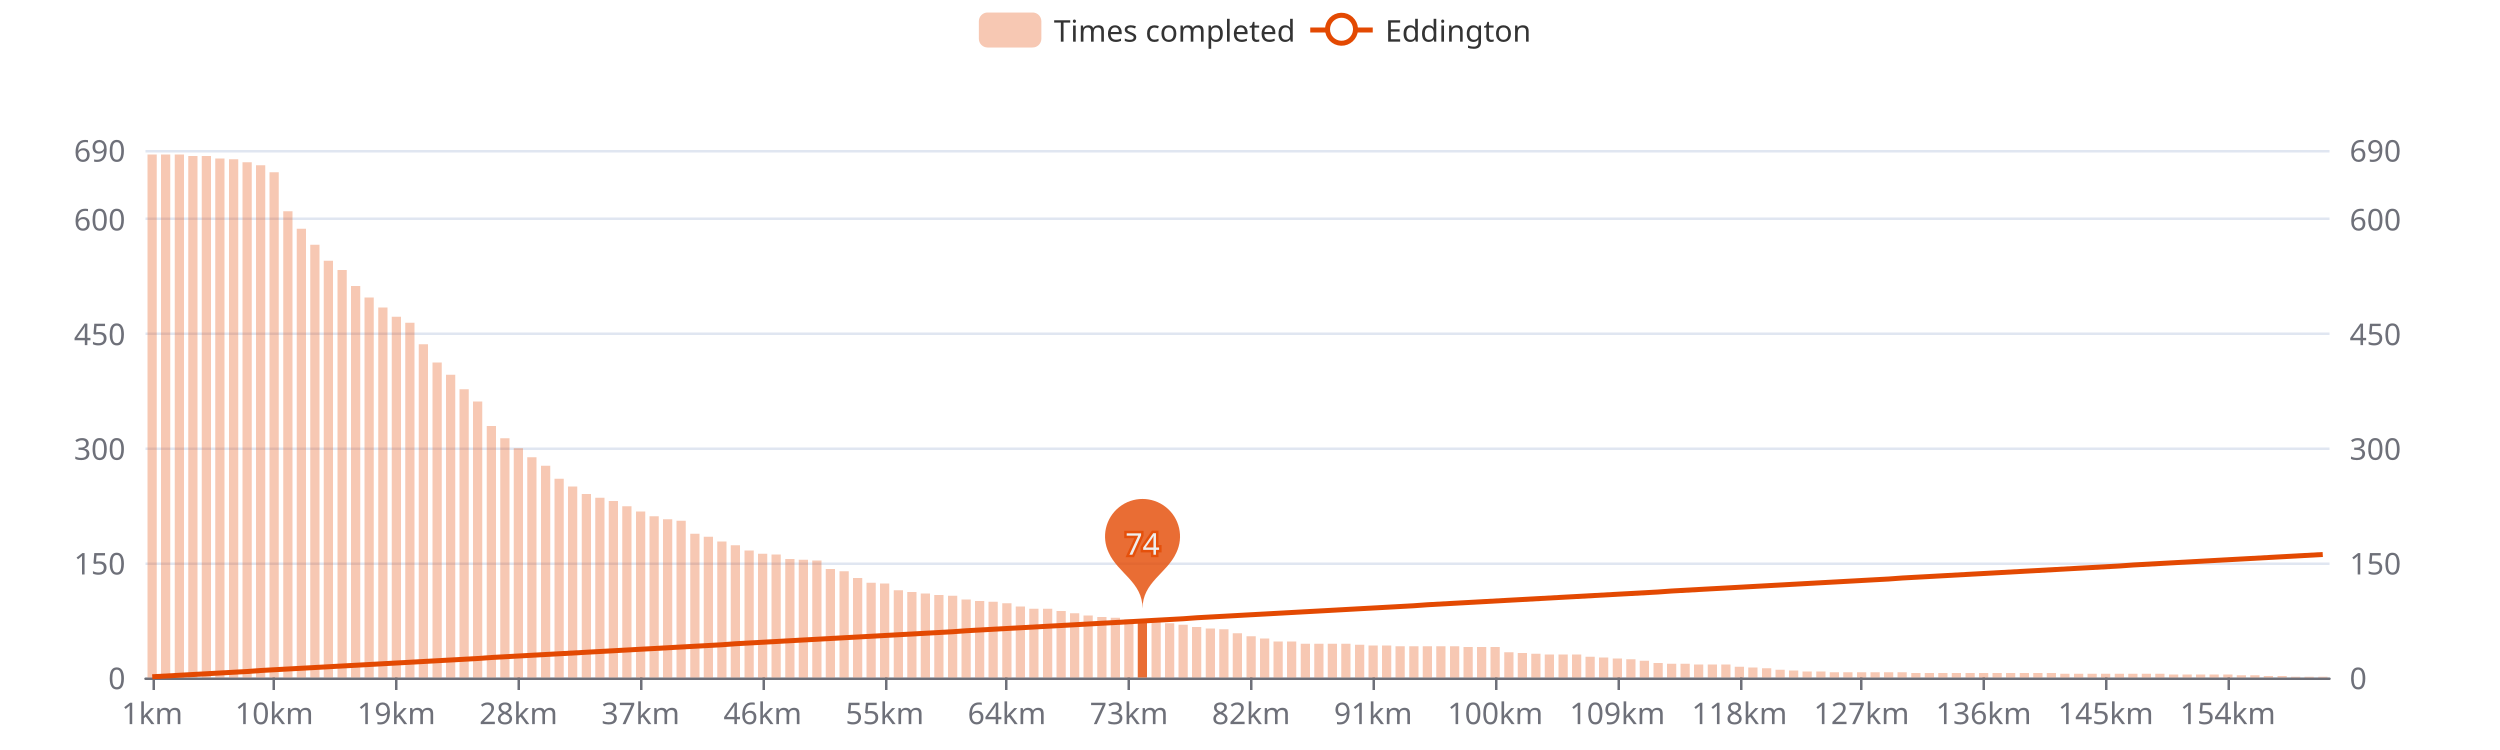
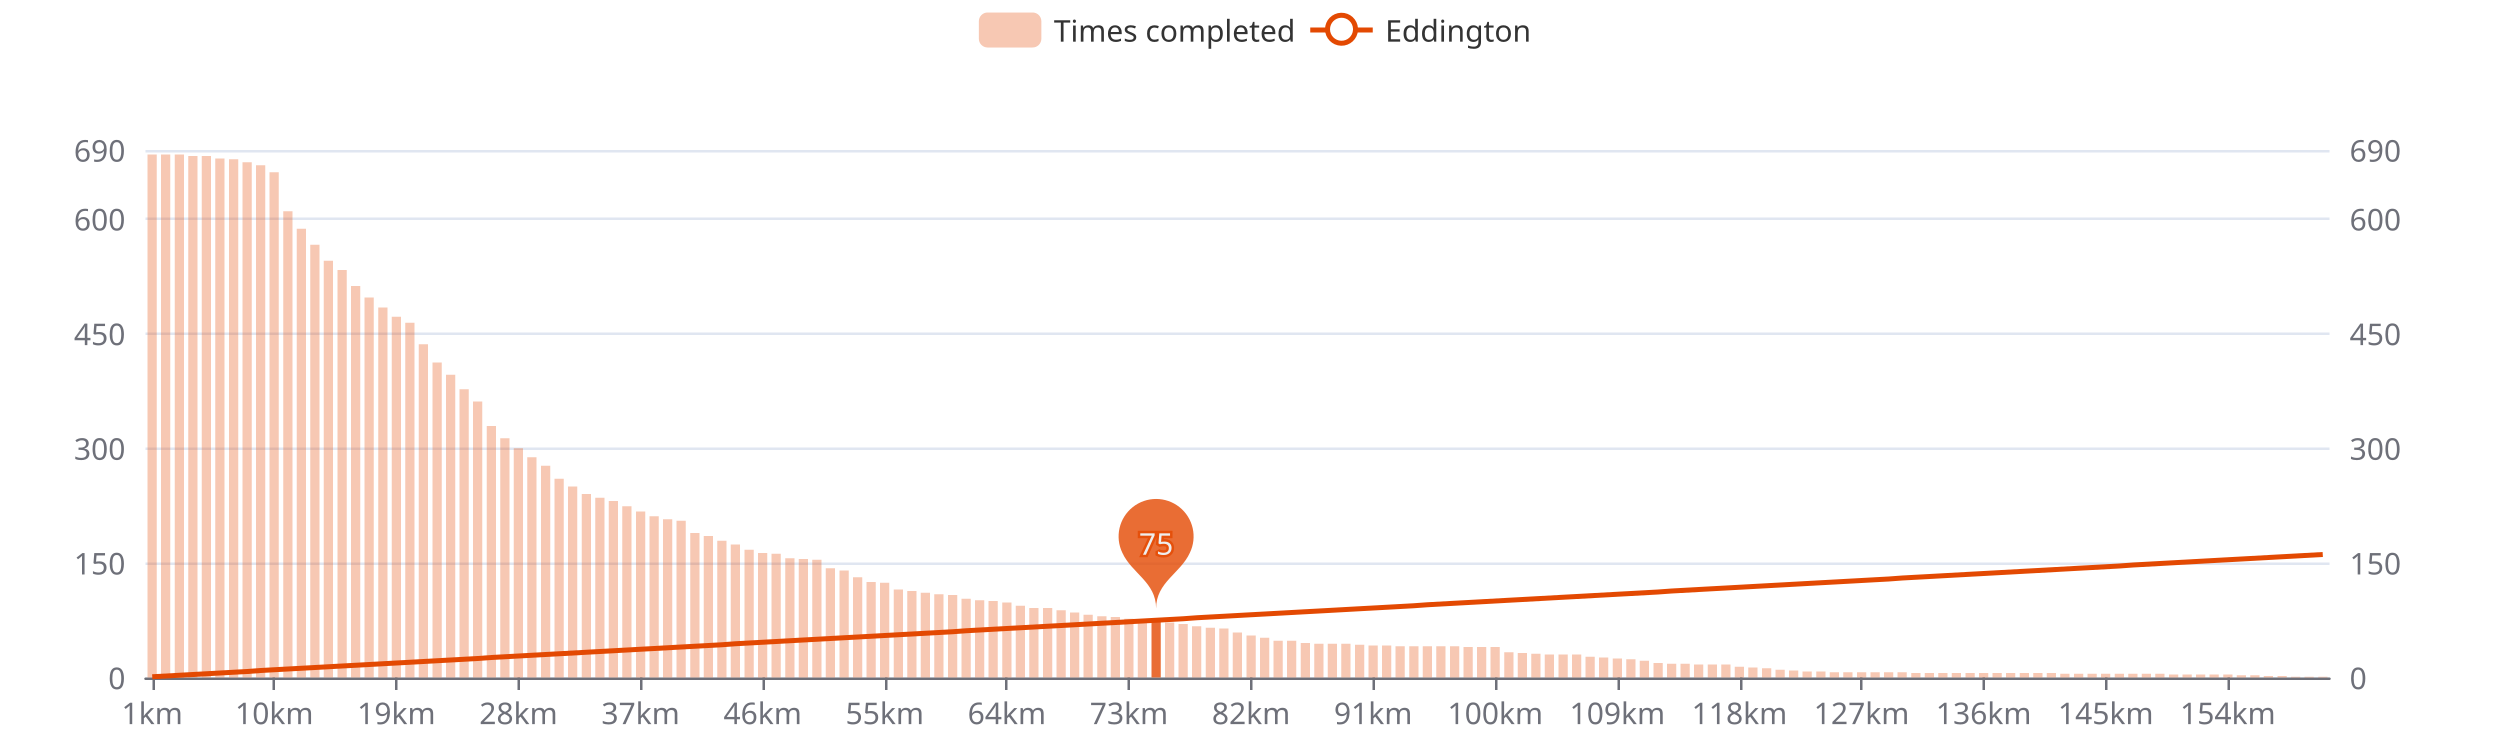
<svg xmlns="http://www.w3.org/2000/svg" width="1000" height="300" version="1.1" baseProfile="full" viewBox="0 0 1000 300">
  <rect width="1000" height="300" x="0" y="0" id="0" fill="#ffffff" />
  <path d="M58.2 271.5L931.8 271.5" fill="none" stroke="#E0E6F1" />
  <path d="M58.2 225.5L931.8 225.5" fill="none" stroke="#E0E6F1" />
  <path d="M58.2 179.5L931.8 179.5" fill="none" stroke="#E0E6F1" />
  <path d="M58.2 133.5L931.8 133.5" fill="none" stroke="#E0E6F1" />
  <path d="M58.2 87.5L931.8 87.5" fill="none" stroke="#E0E6F1" />
  <path d="M58.2 60.5L931.8 60.5" fill="none" stroke="#E0E6F1" />
  <path d="M58.2 271.5L931.8 271.5" fill="none" stroke="#6E7079" stroke-linecap="round" />
  <path d="M61.5 271L61.5 276" fill="none" stroke="#6E7079" />
  <path d="M109.5 271L109.5 276" fill="none" stroke="#6E7079" />
  <path d="M158.5 271L158.5 276" fill="none" stroke="#6E7079" />
  <path d="M207.5 271L207.5 276" fill="none" stroke="#6E7079" />
  <path d="M256.5 271L256.5 276" fill="none" stroke="#6E7079" />
  <path d="M305.5 271L305.5 276" fill="none" stroke="#6E7079" />
  <path d="M354.5 271L354.5 276" fill="none" stroke="#6E7079" />
  <path d="M402.5 271L402.5 276" fill="none" stroke="#6E7079" />
  <path d="M451.5 271L451.5 276" fill="none" stroke="#6E7079" />
  <path d="M500.5 271L500.5 276" fill="none" stroke="#6E7079" />
  <path d="M549.5 271L549.5 276" fill="none" stroke="#6E7079" />
  <path d="M598.5 271L598.5 276" fill="none" stroke="#6E7079" />
  <path d="M647.5 271L647.5 276" fill="none" stroke="#6E7079" />
  <path d="M696.5 271L696.5 276" fill="none" stroke="#6E7079" />
  <path d="M744.5 271L744.5 276" fill="none" stroke="#6E7079" />
  <path d="M793.5 271L793.5 276" fill="none" stroke="#6E7079" />
  <path d="M842.5 271L842.5 276" fill="none" stroke="#6E7079" />
  <path d="M891.5 271L891.5 276" fill="none" stroke="#6E7079" />
  <text dominant-baseline="central" text-anchor="end" style="font-size:12px;font-family:sans-serif;" transform="translate(50.16 271)" fill="#6E7079">0</text>
  <text dominant-baseline="central" text-anchor="end" style="font-size:12px;font-family:sans-serif;" transform="translate(50.16 225.1304)" fill="#6E7079">150</text>
  <text dominant-baseline="central" text-anchor="end" style="font-size:12px;font-family:sans-serif;" transform="translate(50.16 179.2609)" fill="#6E7079">300</text>
  <text dominant-baseline="central" text-anchor="end" style="font-size:12px;font-family:sans-serif;" transform="translate(50.16 133.3913)" fill="#6E7079">450</text>
  <text dominant-baseline="central" text-anchor="end" style="font-size:12px;font-family:sans-serif;" transform="translate(50.16 87.5217)" fill="#6E7079">600</text>
  <text dominant-baseline="central" text-anchor="end" style="font-size:12px;font-family:sans-serif;" transform="translate(50.16 60)" fill="#6E7079">690</text>
  <text dominant-baseline="central" text-anchor="start" style="font-size:12px;font-family:sans-serif;" transform="translate(939.84 271)" fill="#6E7079">0</text>
  <text dominant-baseline="central" text-anchor="start" style="font-size:12px;font-family:sans-serif;" transform="translate(939.84 225.1304)" fill="#6E7079">150</text>
  <text dominant-baseline="central" text-anchor="start" style="font-size:12px;font-family:sans-serif;" transform="translate(939.84 179.2609)" fill="#6E7079">300</text>
  <text dominant-baseline="central" text-anchor="start" style="font-size:12px;font-family:sans-serif;" transform="translate(939.84 133.3913)" fill="#6E7079">450</text>
  <text dominant-baseline="central" text-anchor="start" style="font-size:12px;font-family:sans-serif;" transform="translate(939.84 87.5217)" fill="#6E7079">600</text>
  <text dominant-baseline="central" text-anchor="start" style="font-size:12px;font-family:sans-serif;" transform="translate(939.84 60)" fill="#6E7079">690</text>
  <text dominant-baseline="central" text-anchor="middle" style="font-size:12px;font-family:sans-serif;" y="6" transform="translate(60.8733 279)" fill="#6E7079">1km</text>
  <text dominant-baseline="central" text-anchor="middle" style="font-size:12px;font-family:sans-serif;" y="6" transform="translate(109.7125 279)" fill="#6E7079">10km</text>
  <text dominant-baseline="central" text-anchor="middle" style="font-size:12px;font-family:sans-serif;" y="6" transform="translate(158.5518 279)" fill="#6E7079">19km</text>
  <text dominant-baseline="central" text-anchor="middle" style="font-size:12px;font-family:sans-serif;" y="6" transform="translate(207.3911 279)" fill="#6E7079">28km</text>
  <text dominant-baseline="central" text-anchor="middle" style="font-size:12px;font-family:sans-serif;" y="6" transform="translate(256.2303 279)" fill="#6E7079">37km</text>
  <text dominant-baseline="central" text-anchor="middle" style="font-size:12px;font-family:sans-serif;" y="6" transform="translate(305.0696 279)" fill="#6E7079">46km</text>
  <text dominant-baseline="central" text-anchor="middle" style="font-size:12px;font-family:sans-serif;" y="6" transform="translate(353.9088 279)" fill="#6E7079">55km</text>
  <text dominant-baseline="central" text-anchor="middle" style="font-size:12px;font-family:sans-serif;" y="6" transform="translate(402.7481 279)" fill="#6E7079">64km</text>
  <text dominant-baseline="central" text-anchor="middle" style="font-size:12px;font-family:sans-serif;" y="6" transform="translate(451.5873 279)" fill="#6E7079">73km</text>
  <text dominant-baseline="central" text-anchor="middle" style="font-size:12px;font-family:sans-serif;" y="6" transform="translate(500.4266 279)" fill="#6E7079">82km</text>
  <text dominant-baseline="central" text-anchor="middle" style="font-size:12px;font-family:sans-serif;" y="6" transform="translate(549.2658 279)" fill="#6E7079">91km</text>
  <text dominant-baseline="central" text-anchor="middle" style="font-size:12px;font-family:sans-serif;" y="6" transform="translate(598.1051 279)" fill="#6E7079">100km</text>
  <text dominant-baseline="central" text-anchor="middle" style="font-size:12px;font-family:sans-serif;" y="6" transform="translate(646.9443 279)" fill="#6E7079">109km</text>
  <text dominant-baseline="central" text-anchor="middle" style="font-size:12px;font-family:sans-serif;" y="6" transform="translate(695.7836 279)" fill="#6E7079">118km</text>
  <text dominant-baseline="central" text-anchor="middle" style="font-size:12px;font-family:sans-serif;" y="6" transform="translate(744.6229 279)" fill="#6E7079">127km</text>
  <text dominant-baseline="central" text-anchor="middle" style="font-size:12px;font-family:sans-serif;" y="6" transform="translate(793.4621 279)" fill="#6E7079">136km</text>
  <text dominant-baseline="central" text-anchor="middle" style="font-size:12px;font-family:sans-serif;" y="6" transform="translate(842.3014 279)" fill="#6E7079">145km</text>
  <text dominant-baseline="central" text-anchor="middle" style="font-size:12px;font-family:sans-serif;" y="6" transform="translate(891.1406 279)" fill="#6E7079">154km</text>
  <path d="M59 271l3.7 0l0 -209.2l-3.7 0Z" fill="rgb(227,73,2)" fill-opacity="0.3" />
  <path d="M64.4 271l3.7 0l0 -209.2l-3.7 0Z" fill="rgb(227,73,2)" fill-opacity="0.3" />
  <path d="M69.9 271l3.7 0l0 -209.2l-3.7 0Z" fill="rgb(227,73,2)" fill-opacity="0.3" />
  <path d="M75.3 271l3.7 0l0 -208.6l-3.7 0Z" fill="rgb(227,73,2)" fill-opacity="0.3" />
  <path d="M80.7 271l3.7 0l0 -208.6l-3.7 0Z" fill="rgb(227,73,2)" fill-opacity="0.3" />
  <path d="M86.1 271l3.7 0l0 -207.6l-3.7 0Z" fill="rgb(227,73,2)" fill-opacity="0.3" />
  <path d="M91.6 271l3.7 0l0 -207.3l-3.7 0Z" fill="rgb(227,73,2)" fill-opacity="0.3" />
  <path d="M97 271l3.7 0l0 -206.1l-3.7 0Z" fill="rgb(227,73,2)" fill-opacity="0.3" />
  <path d="M102.4 271l3.7 0l0 -204.9l-3.7 0Z" fill="rgb(227,73,2)" fill-opacity="0.3" />
  <path d="M107.8 271l3.7 0l0 -202.1l-3.7 0Z" fill="rgb(227,73,2)" fill-opacity="0.3" />
  <path d="M113.3 271l3.7 0l0 -186.5l-3.7 0Z" fill="rgb(227,73,2)" fill-opacity="0.3" />
  <path d="M118.7 271l3.7 0l0 -179.5l-3.7 0Z" fill="rgb(227,73,2)" fill-opacity="0.3" />
  <path d="M124.1 271l3.7 0l0 -173.1l-3.7 0Z" fill="rgb(227,73,2)" fill-opacity="0.3" />
  <path d="M129.5 271l3.7 0l0 -166.7l-3.7 0Z" fill="rgb(227,73,2)" fill-opacity="0.3" />
  <path d="M135 271l3.7 0l0 -163l-3.7 0Z" fill="rgb(227,73,2)" fill-opacity="0.3" />
  <path d="M140.4 271l3.7 0l0 -156.6l-3.7 0Z" fill="rgb(227,73,2)" fill-opacity="0.3" />
  <path d="M145.8 271l3.7 0l0 -152l-3.7 0Z" fill="rgb(227,73,2)" fill-opacity="0.3" />
  <path d="M151.3 271l3.7 0l0 -148l-3.7 0Z" fill="rgb(227,73,2)" fill-opacity="0.3" />
  <path d="M156.7 271l3.7 0l0 -144.3l-3.7 0Z" fill="rgb(227,73,2)" fill-opacity="0.3" />
  <path d="M162.1 271l3.7 0l0 -141.9l-3.7 0Z" fill="rgb(227,73,2)" fill-opacity="0.3" />
  <path d="M167.5 271l3.7 0l0 -133.3l-3.7 0Z" fill="rgb(227,73,2)" fill-opacity="0.3" />
  <path d="M173 271l3.7 0l0 -126l-3.7 0Z" fill="rgb(227,73,2)" fill-opacity="0.3" />
  <path d="M178.4 271l3.7 0l0 -121.1l-3.7 0Z" fill="rgb(227,73,2)" fill-opacity="0.3" />
  <path d="M183.8 271l3.7 0l0 -115.3l-3.7 0Z" fill="rgb(227,73,2)" fill-opacity="0.3" />
  <path d="M189.2 271l3.7 0l0 -110.4l-3.7 0Z" fill="rgb(227,73,2)" fill-opacity="0.3" />
  <path d="M194.7 271l3.7 0l0 -100.6l-3.7 0Z" fill="rgb(227,73,2)" fill-opacity="0.3" />
  <path d="M200.1 271l3.7 0l0 -95.7l-3.7 0Z" fill="rgb(227,73,2)" fill-opacity="0.3" />
  <path d="M205.5 271l3.7 0l0 -91.7l-3.7 0Z" fill="rgb(227,73,2)" fill-opacity="0.3" />
  <path d="M210.9 271l3.7 0l0 -88.1l-3.7 0Z" fill="rgb(227,73,2)" fill-opacity="0.3" />
  <path d="M216.4 271l3.7 0l0 -84.7l-3.7 0Z" fill="rgb(227,73,2)" fill-opacity="0.3" />
  <path d="M221.8 271l3.7 0l0 -79.5l-3.7 0Z" fill="rgb(227,73,2)" fill-opacity="0.3" />
  <path d="M227.2 271l3.7 0l0 -76.4l-3.7 0Z" fill="rgb(227,73,2)" fill-opacity="0.3" />
  <path d="M232.7 271l3.7 0l0 -73.4l-3.7 0Z" fill="rgb(227,73,2)" fill-opacity="0.3" />
  <path d="M238.1 271l3.7 0l0 -71.9l-3.7 0Z" fill="rgb(227,73,2)" fill-opacity="0.3" />
  <path d="M243.5 271l3.7 0l0 -70.6l-3.7 0Z" fill="rgb(227,73,2)" fill-opacity="0.3" />
  <path d="M248.9 271l3.7 0l0 -68.5l-3.7 0Z" fill="rgb(227,73,2)" fill-opacity="0.3" />
  <path d="M254.4 271l3.7 0l0 -66.4l-3.7 0Z" fill="rgb(227,73,2)" fill-opacity="0.3" />
  <path d="M259.8 271l3.7 0l0 -64.5l-3.7 0Z" fill="rgb(227,73,2)" fill-opacity="0.3" />
  <path d="M265.2 271l3.7 0l0 -63.3l-3.7 0Z" fill="rgb(227,73,2)" fill-opacity="0.3" />
  <path d="M270.6 271l3.7 0l0 -62.7l-3.7 0Z" fill="rgb(227,73,2)" fill-opacity="0.3" />
-   <path d="M276.1 271l3.7 0l0 -57.5l-3.7 0Z" fill="rgb(227,73,2)" fill-opacity="0.3" />
-   <path d="M281.5 271l3.7 0l0 -56.3l-3.7 0Z" fill="rgb(227,73,2)" fill-opacity="0.3" />
-   <path d="M286.9 271l3.7 0l0 -54.4l-3.7 0Z" fill="rgb(227,73,2)" fill-opacity="0.3" />
-   <path d="M292.3 271l3.7 0l0 -52.9l-3.7 0Z" fill="rgb(227,73,2)" fill-opacity="0.3" />
-   <path d="M297.8 271l3.7 0l0 -50.8l-3.7 0Z" fill="rgb(227,73,2)" fill-opacity="0.3" />
-   <path d="M303.2 271l3.7 0l0 -49.5l-3.7 0Z" fill="rgb(227,73,2)" fill-opacity="0.3" />
-   <path d="M308.6 271l3.7 0l0 -49.2l-3.7 0Z" fill="rgb(227,73,2)" fill-opacity="0.3" />
-   <path d="M314.1 271l3.7 0l0 -47.4l-3.7 0Z" fill="rgb(227,73,2)" fill-opacity="0.3" />
-   <path d="M319.5 271l3.7 0l0 -47.1l-3.7 0Z" fill="rgb(227,73,2)" fill-opacity="0.3" />
-   <path d="M324.9 271l3.7 0l0 -46.8l-3.7 0Z" fill="rgb(227,73,2)" fill-opacity="0.3" />
-   <path d="M330.3 271l3.7 0l0 -43.4l-3.7 0Z" fill="rgb(227,73,2)" fill-opacity="0.3" />
-   <path d="M335.8 271l3.7 0l0 -42.5l-3.7 0Z" fill="rgb(227,73,2)" fill-opacity="0.3" />
-   <path d="M341.2 271l3.7 0l0 -39.8l-3.7 0Z" fill="rgb(227,73,2)" fill-opacity="0.3" />
-   <path d="M346.6 271l3.7 0l0 -37.9l-3.7 0Z" fill="rgb(227,73,2)" fill-opacity="0.3" />
-   <path d="M352 271l3.7 0l0 -37.6l-3.7 0Z" fill="rgb(227,73,2)" fill-opacity="0.3" />
-   <path d="M357.5 271l3.7 0l0 -34.9l-3.7 0Z" fill="rgb(227,73,2)" fill-opacity="0.3" />
-   <path d="M362.9 271l3.7 0l0 -34.2l-3.7 0Z" fill="rgb(227,73,2)" fill-opacity="0.3" />
-   <path d="M368.3 271l3.7 0l0 -33.6l-3.7 0Z" fill="rgb(227,73,2)" fill-opacity="0.3" />
-   <path d="M373.7 271l3.7 0l0 -33l-3.7 0Z" fill="rgb(227,73,2)" fill-opacity="0.3" />
-   <path d="M379.2 271l3.7 0l0 -32.7l-3.7 0Z" fill="rgb(227,73,2)" fill-opacity="0.3" />
-   <path d="M384.6 271l3.7 0l0 -31.2l-3.7 0Z" fill="rgb(227,73,2)" fill-opacity="0.3" />
-   <path d="M390 271l3.7 0l0 -30.6l-3.7 0Z" fill="rgb(227,73,2)" fill-opacity="0.3" />
-   <path d="M395.4 271l3.7 0l0 -30.3l-3.7 0Z" fill="rgb(227,73,2)" fill-opacity="0.3" />
-   <path d="M400.9 271l3.7 0l0 -29.7l-3.7 0Z" fill="rgb(227,73,2)" fill-opacity="0.3" />
-   <path d="M406.3 271l3.7 0l0 -28.4l-3.7 0Z" fill="rgb(227,73,2)" fill-opacity="0.3" />
-   <path d="M411.7 271l3.7 0l0 -27.5l-3.7 0Z" fill="rgb(227,73,2)" fill-opacity="0.3" />
-   <path d="M417.2 271l3.7 0l0 -27.5l-3.7 0Z" fill="rgb(227,73,2)" fill-opacity="0.3" />
-   <path d="M422.6 271l3.7 0l0 -26.6l-3.7 0Z" fill="rgb(227,73,2)" fill-opacity="0.3" />
-   <path d="M428 271l3.7 0l0 -25.7l-3.7 0Z" fill="rgb(227,73,2)" fill-opacity="0.3" />
-   <path d="M433.4 271l3.7 0l0 -24.8l-3.7 0Z" fill="rgb(227,73,2)" fill-opacity="0.3" />
-   <path d="M438.9 271l3.7 0l0 -24.2l-3.7 0Z" fill="rgb(227,73,2)" fill-opacity="0.3" />
-   <path d="M444.3 271l3.7 0l0 -23.9l-3.7 0Z" fill="rgb(227,73,2)" fill-opacity="0.3" />
-   <path d="M449.7 271l3.7 0l0 -23.2l-3.7 0Z" fill="rgb(227,73,2)" fill-opacity="0.3" />
-   <path d="M455.1 271l3.7 0l0 -22.9l-3.7 0Z" fill="rgb(227,73,2)" fill-opacity="0.8" />
-   <path d="M460.6 271l3.7 0l0 -22.6l-3.7 0Z" fill="rgb(227,73,2)" fill-opacity="0.3" />
-   <path d="M466 271l3.7 0l0 -21.7l-3.7 0Z" fill="rgb(227,73,2)" fill-opacity="0.3" />
-   <path d="M471.4 271l3.7 0l0 -21.1l-3.7 0Z" fill="rgb(227,73,2)" fill-opacity="0.3" />
-   <path d="M476.8 271l3.7 0l0 -20.2l-3.7 0Z" fill="rgb(227,73,2)" fill-opacity="0.3" />
-   <path d="M482.3 271l3.7 0l0 -19.6l-3.7 0Z" fill="rgb(227,73,2)" fill-opacity="0.3" />
-   <path d="M487.7 271l3.7 0l0 -19.3l-3.7 0Z" fill="rgb(227,73,2)" fill-opacity="0.3" />
-   <path d="M493.1 271l3.7 0l0 -17.7l-3.7 0Z" fill="rgb(227,73,2)" fill-opacity="0.3" />
-   <path d="M498.6 271l3.7 0l0 -16.5l-3.7 0Z" fill="rgb(227,73,2)" fill-opacity="0.3" />
-   <path d="M504 271l3.7 0l0 -15.6l-3.7 0Z" fill="rgb(227,73,2)" fill-opacity="0.3" />
-   <path d="M509.4 271l3.7 0l0 -14.4l-3.7 0Z" fill="rgb(227,73,2)" fill-opacity="0.3" />
-   <path d="M514.8 271l3.7 0l0 -14.4l-3.7 0Z" fill="rgb(227,73,2)" fill-opacity="0.3" />
-   <path d="M520.3 271l3.7 0l0 -13.5l-3.7 0Z" fill="rgb(227,73,2)" fill-opacity="0.3" />
+   <path d="M276.1 271l3.7 0l0 -57.8l-3.7 0Z" fill="rgb(227,73,2)" fill-opacity="0.3" />
+   <path d="M281.5 271l3.7 0l0 -56.6l-3.7 0Z" fill="rgb(227,73,2)" fill-opacity="0.3" />
+   <path d="M286.9 271l3.7 0l0 -54.7l-3.7 0Z" fill="rgb(227,73,2)" fill-opacity="0.3" />
+   <path d="M292.3 271l3.7 0l0 -53.2l-3.7 0Z" fill="rgb(227,73,2)" fill-opacity="0.3" />
+   <path d="M297.8 271l3.7 0l0 -51.1l-3.7 0Z" fill="rgb(227,73,2)" fill-opacity="0.3" />
+   <path d="M303.2 271l3.7 0l0 -49.8l-3.7 0Z" fill="rgb(227,73,2)" fill-opacity="0.3" />
+   <path d="M308.6 271l3.7 0l0 -49.5l-3.7 0Z" fill="rgb(227,73,2)" fill-opacity="0.3" />
+   <path d="M314.1 271l3.7 0l0 -47.7l-3.7 0Z" fill="rgb(227,73,2)" fill-opacity="0.3" />
+   <path d="M319.5 271l3.7 0l0 -47.4l-3.7 0Z" fill="rgb(227,73,2)" fill-opacity="0.3" />
+   <path d="M324.9 271l3.7 0l0 -47.1l-3.7 0Z" fill="rgb(227,73,2)" fill-opacity="0.3" />
+   <path d="M330.3 271l3.7 0l0 -43.7l-3.7 0Z" fill="rgb(227,73,2)" fill-opacity="0.3" />
+   <path d="M335.8 271l3.7 0l0 -42.8l-3.7 0Z" fill="rgb(227,73,2)" fill-opacity="0.3" />
+   <path d="M341.2 271l3.7 0l0 -40.1l-3.7 0Z" fill="rgb(227,73,2)" fill-opacity="0.3" />
+   <path d="M346.6 271l3.7 0l0 -38.2l-3.7 0Z" fill="rgb(227,73,2)" fill-opacity="0.3" />
+   <path d="M352 271l3.7 0l0 -37.9l-3.7 0Z" fill="rgb(227,73,2)" fill-opacity="0.3" />
+   <path d="M357.5 271l3.7 0l0 -35.2l-3.7 0Z" fill="rgb(227,73,2)" fill-opacity="0.3" />
+   <path d="M362.9 271l3.7 0l0 -34.6l-3.7 0Z" fill="rgb(227,73,2)" fill-opacity="0.3" />
+   <path d="M368.3 271l3.7 0l0 -33.9l-3.7 0Z" fill="rgb(227,73,2)" fill-opacity="0.3" />
+   <path d="M373.7 271l3.7 0l0 -33.3l-3.7 0Z" fill="rgb(227,73,2)" fill-opacity="0.3" />
+   <path d="M379.2 271l3.7 0l0 -33l-3.7 0Z" fill="rgb(227,73,2)" fill-opacity="0.3" />
+   <path d="M384.6 271l3.7 0l0 -31.5l-3.7 0Z" fill="rgb(227,73,2)" fill-opacity="0.3" />
+   <path d="M390 271l3.7 0l0 -30.9l-3.7 0Z" fill="rgb(227,73,2)" fill-opacity="0.3" />
+   <path d="M395.4 271l3.7 0l0 -30.6l-3.7 0Z" fill="rgb(227,73,2)" fill-opacity="0.3" />
+   <path d="M400.9 271l3.7 0l0 -30l-3.7 0Z" fill="rgb(227,73,2)" fill-opacity="0.3" />
+   <path d="M406.3 271l3.7 0l0 -28.7l-3.7 0Z" fill="rgb(227,73,2)" fill-opacity="0.3" />
+   <path d="M411.7 271l3.7 0l0 -27.8l-3.7 0Z" fill="rgb(227,73,2)" fill-opacity="0.3" />
+   <path d="M417.2 271l3.7 0l0 -27.8l-3.7 0Z" fill="rgb(227,73,2)" fill-opacity="0.3" />
+   <path d="M422.6 271l3.7 0l0 -26.9l-3.7 0Z" fill="rgb(227,73,2)" fill-opacity="0.3" />
+   <path d="M428 271l3.7 0l0 -26l-3.7 0Z" fill="rgb(227,73,2)" fill-opacity="0.3" />
+   <path d="M433.4 271l3.7 0l0 -25.1l-3.7 0Z" fill="rgb(227,73,2)" fill-opacity="0.3" />
+   <path d="M438.9 271l3.7 0l0 -24.5l-3.7 0Z" fill="rgb(227,73,2)" fill-opacity="0.3" />
+   <path d="M444.3 271l3.7 0l0 -24.2l-3.7 0Z" fill="rgb(227,73,2)" fill-opacity="0.3" />
+   <path d="M449.7 271l3.7 0l0 -23.5l-3.7 0Z" fill="rgb(227,73,2)" fill-opacity="0.3" />
+   <path d="M455.1 271l3.7 0l0 -23.2l-3.7 0Z" fill="rgb(227,73,2)" fill-opacity="0.3" />
+   <path d="M460.6 271l3.7 0l0 -22.9l-3.7 0Z" fill="rgb(227,73,2)" fill-opacity="0.8" />
+   <path d="M466 271l3.7 0l0 -22l-3.7 0Z" fill="rgb(227,73,2)" fill-opacity="0.3" />
+   <path d="M471.4 271l3.7 0l0 -21.4l-3.7 0Z" fill="rgb(227,73,2)" fill-opacity="0.3" />
+   <path d="M476.8 271l3.7 0l0 -20.5l-3.7 0Z" fill="rgb(227,73,2)" fill-opacity="0.3" />
+   <path d="M482.3 271l3.7 0l0 -19.9l-3.7 0Z" fill="rgb(227,73,2)" fill-opacity="0.3" />
+   <path d="M487.7 271l3.7 0l0 -19.6l-3.7 0Z" fill="rgb(227,73,2)" fill-opacity="0.3" />
+   <path d="M493.1 271l3.7 0l0 -18l-3.7 0Z" fill="rgb(227,73,2)" fill-opacity="0.3" />
+   <path d="M498.6 271l3.7 0l0 -16.8l-3.7 0Z" fill="rgb(227,73,2)" fill-opacity="0.3" />
+   <path d="M504 271l3.7 0l0 -15.9l-3.7 0Z" fill="rgb(227,73,2)" fill-opacity="0.3" />
+   <path d="M509.4 271l3.7 0l0 -14.7l-3.7 0Z" fill="rgb(227,73,2)" fill-opacity="0.3" />
+   <path d="M514.8 271l3.7 0l0 -14.7l-3.7 0Z" fill="rgb(227,73,2)" fill-opacity="0.3" />
+   <path d="M520.3 271l3.7 0l0 -13.8l-3.7 0Z" fill="rgb(227,73,2)" fill-opacity="0.3" />
  <path d="M525.7 271l3.7 0l0 -13.5l-3.7 0Z" fill="rgb(227,73,2)" fill-opacity="0.3" />
  <path d="M531.1 271l3.7 0l0 -13.5l-3.7 0Z" fill="rgb(227,73,2)" fill-opacity="0.3" />
  <path d="M536.5 271l3.7 0l0 -13.5l-3.7 0Z" fill="rgb(227,73,2)" fill-opacity="0.3" />
  <path d="M542 271l3.7 0l0 -13.1l-3.7 0Z" fill="rgb(227,73,2)" fill-opacity="0.3" />
  <path d="M547.4 271l3.7 0l0 -12.8l-3.7 0Z" fill="rgb(227,73,2)" fill-opacity="0.3" />
  <path d="M552.8 271l3.7 0l0 -12.8l-3.7 0Z" fill="rgb(227,73,2)" fill-opacity="0.3" />
  <path d="M558.2 271l3.7 0l0 -12.5l-3.7 0Z" fill="rgb(227,73,2)" fill-opacity="0.3" />
  <path d="M563.7 271l3.7 0l0 -12.5l-3.7 0Z" fill="rgb(227,73,2)" fill-opacity="0.3" />
  <path d="M569.1 271l3.7 0l0 -12.5l-3.7 0Z" fill="rgb(227,73,2)" fill-opacity="0.3" />
  <path d="M574.5 271l3.7 0l0 -12.5l-3.7 0Z" fill="rgb(227,73,2)" fill-opacity="0.3" />
  <path d="M580 271l3.7 0l0 -12.5l-3.7 0Z" fill="rgb(227,73,2)" fill-opacity="0.3" />
  <path d="M585.4 271l3.7 0l0 -12.2l-3.7 0Z" fill="rgb(227,73,2)" fill-opacity="0.3" />
  <path d="M590.8 271l3.7 0l0 -12.2l-3.7 0Z" fill="rgb(227,73,2)" fill-opacity="0.3" />
  <path d="M596.2 271l3.7 0l0 -12.2l-3.7 0Z" fill="rgb(227,73,2)" fill-opacity="0.3" />
  <path d="M601.7 271l3.7 0l0 -10.1l-3.7 0Z" fill="rgb(227,73,2)" fill-opacity="0.3" />
  <path d="M607.1 271l3.7 0l0 -9.8l-3.7 0Z" fill="rgb(227,73,2)" fill-opacity="0.3" />
  <path d="M612.5 271l3.7 0l0 -9.5l-3.7 0Z" fill="rgb(227,73,2)" fill-opacity="0.3" />
  <path d="M617.9 271l3.7 0l0 -9.2l-3.7 0Z" fill="rgb(227,73,2)" fill-opacity="0.3" />
  <path d="M623.4 271l3.7 0l0 -9.2l-3.7 0Z" fill="rgb(227,73,2)" fill-opacity="0.3" />
  <path d="M628.8 271l3.7 0l0 -9.2l-3.7 0Z" fill="rgb(227,73,2)" fill-opacity="0.3" />
  <path d="M634.2 271l3.7 0l0 -8.3l-3.7 0Z" fill="rgb(227,73,2)" fill-opacity="0.3" />
  <path d="M639.6 271l3.7 0l0 -8l-3.7 0Z" fill="rgb(227,73,2)" fill-opacity="0.3" />
  <path d="M645.1 271l3.7 0l0 -7.6l-3.7 0Z" fill="rgb(227,73,2)" fill-opacity="0.3" />
  <path d="M650.5 271l3.7 0l0 -7.3l-3.7 0Z" fill="rgb(227,73,2)" fill-opacity="0.3" />
  <path d="M655.9 271l3.7 0l0 -6.7l-3.7 0Z" fill="rgb(227,73,2)" fill-opacity="0.3" />
  <path d="M661.4 271l3.7 0l0 -5.8l-3.7 0Z" fill="rgb(227,73,2)" fill-opacity="0.3" />
  <path d="M666.8 271l3.7 0l0 -5.5l-3.7 0Z" fill="rgb(227,73,2)" fill-opacity="0.3" />
  <path d="M672.2 271l3.7 0l0 -5.5l-3.7 0Z" fill="rgb(227,73,2)" fill-opacity="0.3" />
  <path d="M677.6 271l3.7 0l0 -5.2l-3.7 0Z" fill="rgb(227,73,2)" fill-opacity="0.3" />
  <path d="M683.1 271l3.7 0l0 -5.2l-3.7 0Z" fill="rgb(227,73,2)" fill-opacity="0.3" />
  <path d="M688.5 271l3.7 0l0 -5.2l-3.7 0Z" fill="rgb(227,73,2)" fill-opacity="0.3" />
  <path d="M693.9 271l3.7 0l0 -4.3l-3.7 0Z" fill="rgb(227,73,2)" fill-opacity="0.3" />
  <path d="M699.3 271l3.7 0l0 -4l-3.7 0Z" fill="rgb(227,73,2)" fill-opacity="0.3" />
  <path d="M704.8 271l3.7 0l0 -3.7l-3.7 0Z" fill="rgb(227,73,2)" fill-opacity="0.3" />
  <path d="M710.2 271l3.7 0l0 -3.1l-3.7 0Z" fill="rgb(227,73,2)" fill-opacity="0.3" />
  <path d="M715.6 271l3.7 0l0 -2.8l-3.7 0Z" fill="rgb(227,73,2)" fill-opacity="0.3" />
  <path d="M721 271l3.7 0l0 -2.4l-3.7 0Z" fill="rgb(227,73,2)" fill-opacity="0.3" />
  <path d="M726.5 271l3.7 0l0 -2.4l-3.7 0Z" fill="rgb(227,73,2)" fill-opacity="0.3" />
  <path d="M731.9 271l3.7 0l0 -2.1l-3.7 0Z" fill="rgb(227,73,2)" fill-opacity="0.3" />
  <path d="M737.3 271l3.7 0l0 -2.1l-3.7 0Z" fill="rgb(227,73,2)" fill-opacity="0.3" />
  <path d="M742.8 271l3.7 0l0 -2.1l-3.7 0Z" fill="rgb(227,73,2)" fill-opacity="0.3" />
  <path d="M748.2 271l3.7 0l0 -2.1l-3.7 0Z" fill="rgb(227,73,2)" fill-opacity="0.3" />
  <path d="M753.6 271l3.7 0l0 -2.1l-3.7 0Z" fill="rgb(227,73,2)" fill-opacity="0.3" />
  <path d="M759 271l3.7 0l0 -2.1l-3.7 0Z" fill="rgb(227,73,2)" fill-opacity="0.3" />
  <path d="M764.5 271l3.7 0l0 -1.8l-3.7 0Z" fill="rgb(227,73,2)" fill-opacity="0.3" />
  <path d="M769.9 271l3.7 0l0 -1.8l-3.7 0Z" fill="rgb(227,73,2)" fill-opacity="0.3" />
  <path d="M775.3 271l3.7 0l0 -1.8l-3.7 0Z" fill="rgb(227,73,2)" fill-opacity="0.3" />
  <path d="M780.7 271l3.7 0l0 -1.8l-3.7 0Z" fill="rgb(227,73,2)" fill-opacity="0.3" />
  <path d="M786.2 271l3.7 0l0 -1.8l-3.7 0Z" fill="rgb(227,73,2)" fill-opacity="0.3" />
  <path d="M791.6 271l3.7 0l0 -1.8l-3.7 0Z" fill="rgb(227,73,2)" fill-opacity="0.3" />
  <path d="M797 271l3.7 0l0 -1.8l-3.7 0Z" fill="rgb(227,73,2)" fill-opacity="0.3" />
  <path d="M802.4 271l3.7 0l0 -1.8l-3.7 0Z" fill="rgb(227,73,2)" fill-opacity="0.3" />
  <path d="M807.9 271l3.7 0l0 -1.8l-3.7 0Z" fill="rgb(227,73,2)" fill-opacity="0.3" />
  <path d="M813.3 271l3.7 0l0 -1.8l-3.7 0Z" fill="rgb(227,73,2)" fill-opacity="0.3" />
  <path d="M818.7 271l3.7 0l0 -1.8l-3.7 0Z" fill="rgb(227,73,2)" fill-opacity="0.3" />
  <path d="M824.1 271l3.7 0l0 -1.5l-3.7 0Z" fill="rgb(227,73,2)" fill-opacity="0.3" />
  <path d="M829.6 271l3.7 0l0 -1.5l-3.7 0Z" fill="rgb(227,73,2)" fill-opacity="0.3" />
  <path d="M835 271l3.7 0l0 -1.5l-3.7 0Z" fill="rgb(227,73,2)" fill-opacity="0.3" />
  <path d="M840.4 271l3.7 0l0 -1.5l-3.7 0Z" fill="rgb(227,73,2)" fill-opacity="0.3" />
  <path d="M845.9 271l3.7 0l0 -1.5l-3.7 0Z" fill="rgb(227,73,2)" fill-opacity="0.3" />
  <path d="M851.3 271l3.7 0l0 -1.5l-3.7 0Z" fill="rgb(227,73,2)" fill-opacity="0.3" />
  <path d="M856.7 271l3.7 0l0 -1.5l-3.7 0Z" fill="rgb(227,73,2)" fill-opacity="0.3" />
  <path d="M862.1 271l3.7 0l0 -1.5l-3.7 0Z" fill="rgb(227,73,2)" fill-opacity="0.3" />
  <path d="M867.6 271l3.7 0l0 -1.2l-3.7 0Z" fill="rgb(227,73,2)" fill-opacity="0.3" />
  <path d="M873 271l3.7 0l0 -1.2l-3.7 0Z" fill="rgb(227,73,2)" fill-opacity="0.3" />
  <path d="M878.4 271l3.7 0l0 -1.2l-3.7 0Z" fill="rgb(227,73,2)" fill-opacity="0.3" />
  <path d="M883.8 271l3.7 0l0 -1.2l-3.7 0Z" fill="rgb(227,73,2)" fill-opacity="0.3" />
  <path d="M889.3 271l3.7 0l0 -1.2l-3.7 0Z" fill="rgb(227,73,2)" fill-opacity="0.3" />
  <path d="M894.7 271l3.7 0l0 -0.9l-3.7 0Z" fill="rgb(227,73,2)" fill-opacity="0.3" />
  <path d="M900.1 271l3.7 0l0 -0.9l-3.7 0Z" fill="rgb(227,73,2)" fill-opacity="0.3" />
  <path d="M905.5 271l3.7 0l0 -0.6l-3.7 0Z" fill="rgb(227,73,2)" fill-opacity="0.3" />
  <path d="M911 271l3.7 0l0 -0.6l-3.7 0Z" fill="rgb(227,73,2)" fill-opacity="0.3" />
  <path d="M916.4 271l3.7 0l0 -0.3l-3.7 0Z" fill="rgb(227,73,2)" fill-opacity="0.3" />
  <path d="M921.8 271l3.7 0l0 -0.3l-3.7 0Z" fill="rgb(227,73,2)" fill-opacity="0.3" />
  <path d="M927.3 271l3.7 0l0 -0.3l-3.7 0Z" fill="rgb(227,73,2)" fill-opacity="0.3" />
  <path d="M-5 -5l226.9 0l0 24l-226.9 0Z" transform="translate(391.54 5)" fill="rgb(0,0,0)" fill-opacity="0" stroke="#ccc" stroke-width="0" />
  <path d="M3.5 0L21.5 0A3.5 3.5 0 0 1 25 3.5L25 10.5A3.5 3.5 0 0 1 21.5 14L3.5 14A3.5 3.5 0 0 1 0 10.5L0 3.5A3.5 3.5 0 0 1 3.5 0" transform="translate(391.54 5)" fill="rgb(227,73,2)" fill-opacity="0.3" />
  <text dominant-baseline="central" text-anchor="start" style="font-size:12px;font-family:sans-serif;" xml:space="preserve" x="30" y="7" transform="translate(391.54 5)" fill="#333">Times completed</text>
  <path d="M0 7L25 7" transform="translate(524.1 5)" fill="#000" stroke="#E34902" stroke-width="2" stroke-linecap="butt" stroke-miterlimit="10" />
  <path d="M18.1 7A5.6 5.6 0 1 1 18.1 6.4A5.6 5.6 0 0 1 18.1 7" transform="translate(524.1 5)" fill="#fff" stroke="#E34902" stroke-width="2" stroke-linecap="butt" stroke-miterlimit="10" />
  <text dominant-baseline="central" text-anchor="start" style="font-size:12px;font-family:sans-serif;" x="30" y="7" transform="translate(524.1 5)" fill="#333">Eddington</text>
-   <path d="M-0.54 -0.89A0.6 0.6 0 1 1 0.54 -0.89C0.39 -0.56 0 -0.42 0 0C0 -0.42 -0.39 -0.56 -0.54 -0.89Z" transform="matrix(25,0,0,25,457.0139,243.371)" fill="rgb(227,73,2)" fill-opacity="0.8" />
-   <text dominant-baseline="central" text-anchor="middle" style="font-size:12px;font-family:sans-serif;" transform="translate(457.0139 217.2282)" fill="#eee" stroke="rgb(227,73,2)" stroke-width="2" paint-order="stroke" stroke-opacity="0.8" stroke-miterlimit="2">74</text>
+   <path d="M-0.54 -0.89A0.6 0.6 0 1 1 0.54 -0.89C0.39 -0.56 0 -0.42 0 0C0 -0.42 -0.39 -0.56 -0.54 -0.89Z" transform="matrix(25,0,0,25,462.4405,243.371)" fill="rgb(227,73,2)" fill-opacity="0.8" />
+   <text dominant-baseline="central" text-anchor="middle" style="font-size:12px;font-family:sans-serif;" transform="translate(462.4405 217.2282)" fill="#eee" stroke="rgb(227,73,2)" stroke-width="2" paint-order="stroke" stroke-opacity="0.8" stroke-miterlimit="2">75</text>
  <g clip-path="url(#zr0-c0)">
    <path d="M60.9 270.7L66.3 270.4L71.7 270.1L77.2 269.8L82.6 269.5L88 269.2L93.4 268.9L98.9 268.6L104.3 268.2L109.7 267.9L115.1 267.6L120.6 267.3L126 267L131.4 266.7L136.8 266.4L142.3 266.1L147.7 265.8L153.1 265.5L158.6 265.2L164 264.9L169.4 264.6L174.8 264.3L180.3 264L185.7 263.7L191.1 263.4L196.5 263L202 262.7L207.4 262.4L212.8 262.1L218.2 261.8L223.7 261.5L229.1 261.2L234.5 260.9L240 260.6L245.4 260.3L250.8 260L256.2 259.7L261.7 259.4L267.1 259.1L272.5 258.8L277.9 258.5L283.4 258.2L288.8 257.9L294.2 257.5L299.6 257.2L305.1 256.9L310.5 256.6L315.9 256.3L321.3 256L326.8 255.7L332.2 255.4L337.6 255.1L343.1 254.8L348.5 254.5L353.9 254.2L359.3 253.9L364.8 253.6L370.2 253.3L375.6 253L381 252.7L386.5 252.3L391.9 252L397.3 251.7L402.7 251.4L408.2 251.1L413.6 250.8L419 250.5L424.5 250.2L429.9 249.9L435.3 249.6L440.7 249.3L446.2 249L451.6 248.7L457 248.4L462.4 248.1L467.9 247.8L473.3 247.5L478.7 247.1L484.1 246.8L489.6 246.5L495 246.2L500.4 245.9L505.9 245.6L511.3 245.3L516.7 245L522.1 244.7L527.6 244.4L533 244.1L538.4 243.8L543.8 243.5L549.3 243.2L554.7 242.9L560.1 242.6L565.5 242.3L571 241.9L576.4 241.6L581.8 241.3L587.3 241L592.7 240.7L598.1 240.4L603.5 240.1L609 239.8L614.4 239.5L619.8 239.2L625.2 238.9L630.7 238.6L636.1 238.3L641.5 238L646.9 237.7L652.4 237.4L657.8 237.1L663.2 236.8L668.7 236.4L674.1 236.1L679.5 235.8L684.9 235.5L690.4 235.2L695.8 234.9L701.2 234.6L706.6 234.3L712.1 234L717.5 233.7L722.9 233.4L728.3 233.1L733.8 232.8L739.2 232.5L744.6 232.2L750 231.9L755.5 231.6L760.9 231.2L766.3 230.9L771.8 230.6L777.2 230.3L782.6 230L788 229.7L793.5 229.4L798.9 229.1L804.3 228.8L809.7 228.5L815.2 228.2L820.6 227.9L826 227.6L831.4 227.3L836.9 227L842.3 226.7L847.7 226.4L853.2 226L858.6 225.7L864 225.4L869.4 225.1L874.9 224.8L880.3 224.5L885.7 224.2L891.1 223.9L896.6 223.6L902 223.3L907.4 223L912.8 222.7L918.3 222.4L923.7 222.1L929.1 221.8" fill="none" stroke="#E34902" stroke-width="2" stroke-linejoin="bevel" />
  </g>
  <defs>
    <clipPath id="zr0-c0">
      <path d="M57 59l876 0l0 213l-876 0Z" fill="#000" />
    </clipPath>
  </defs>
</svg>
